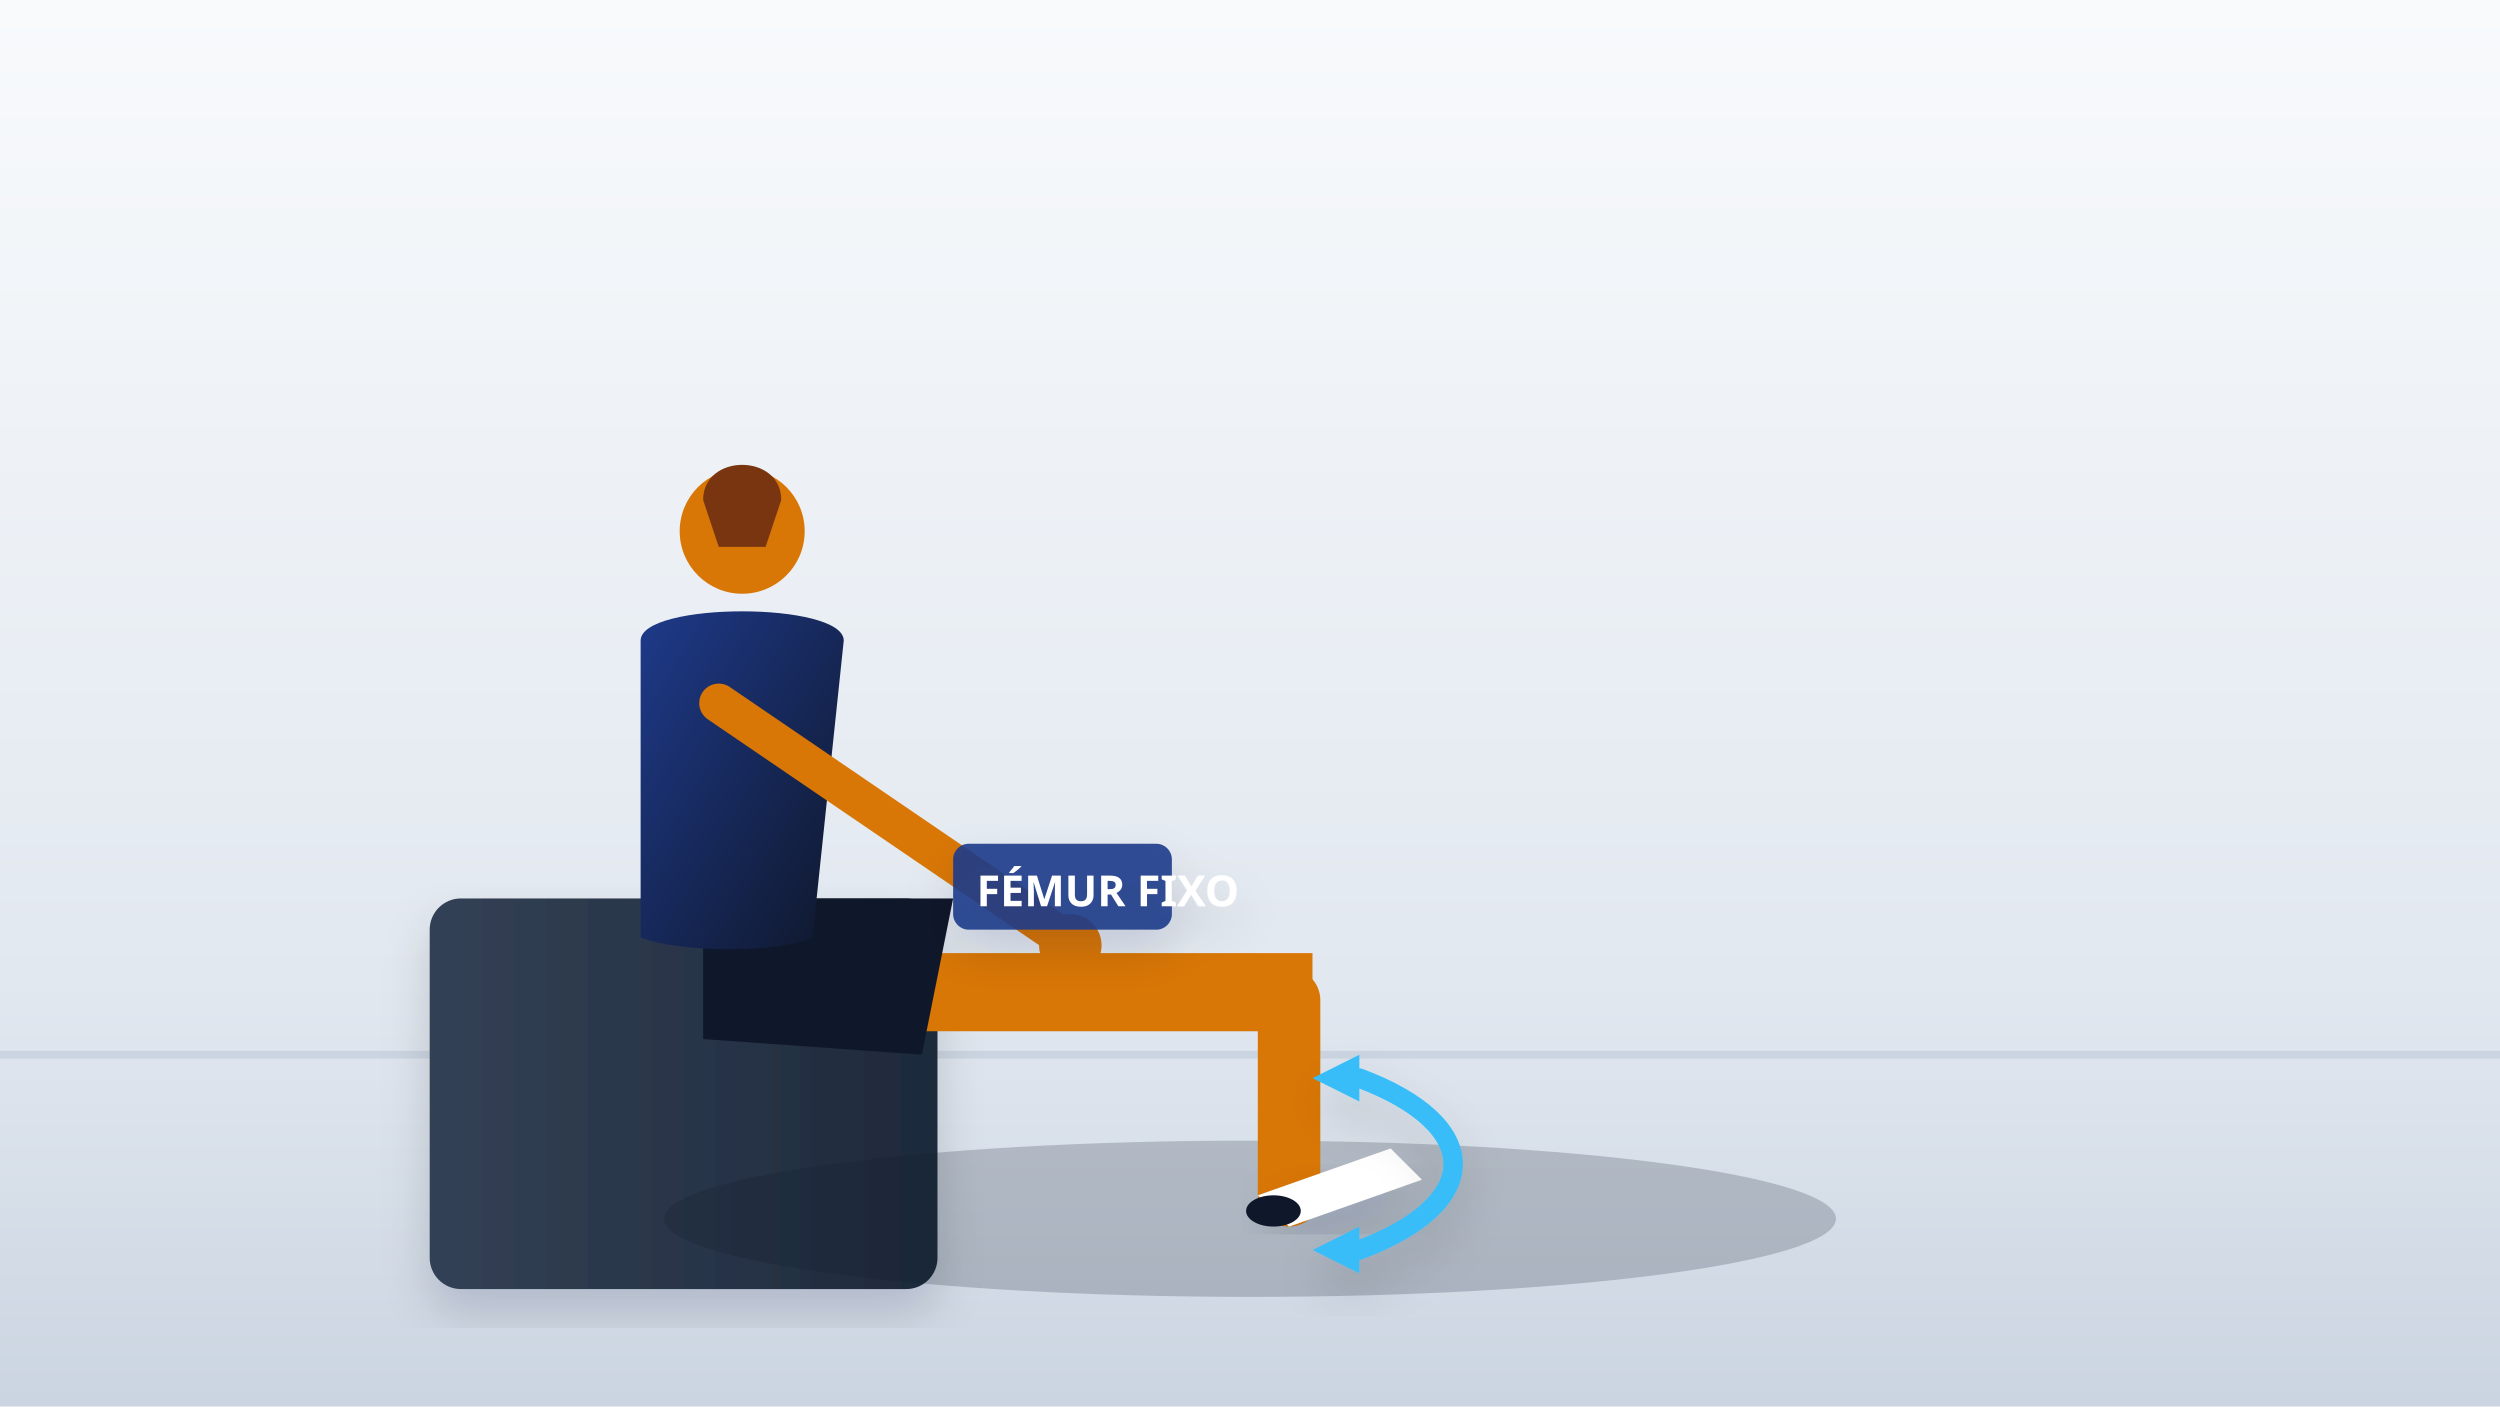
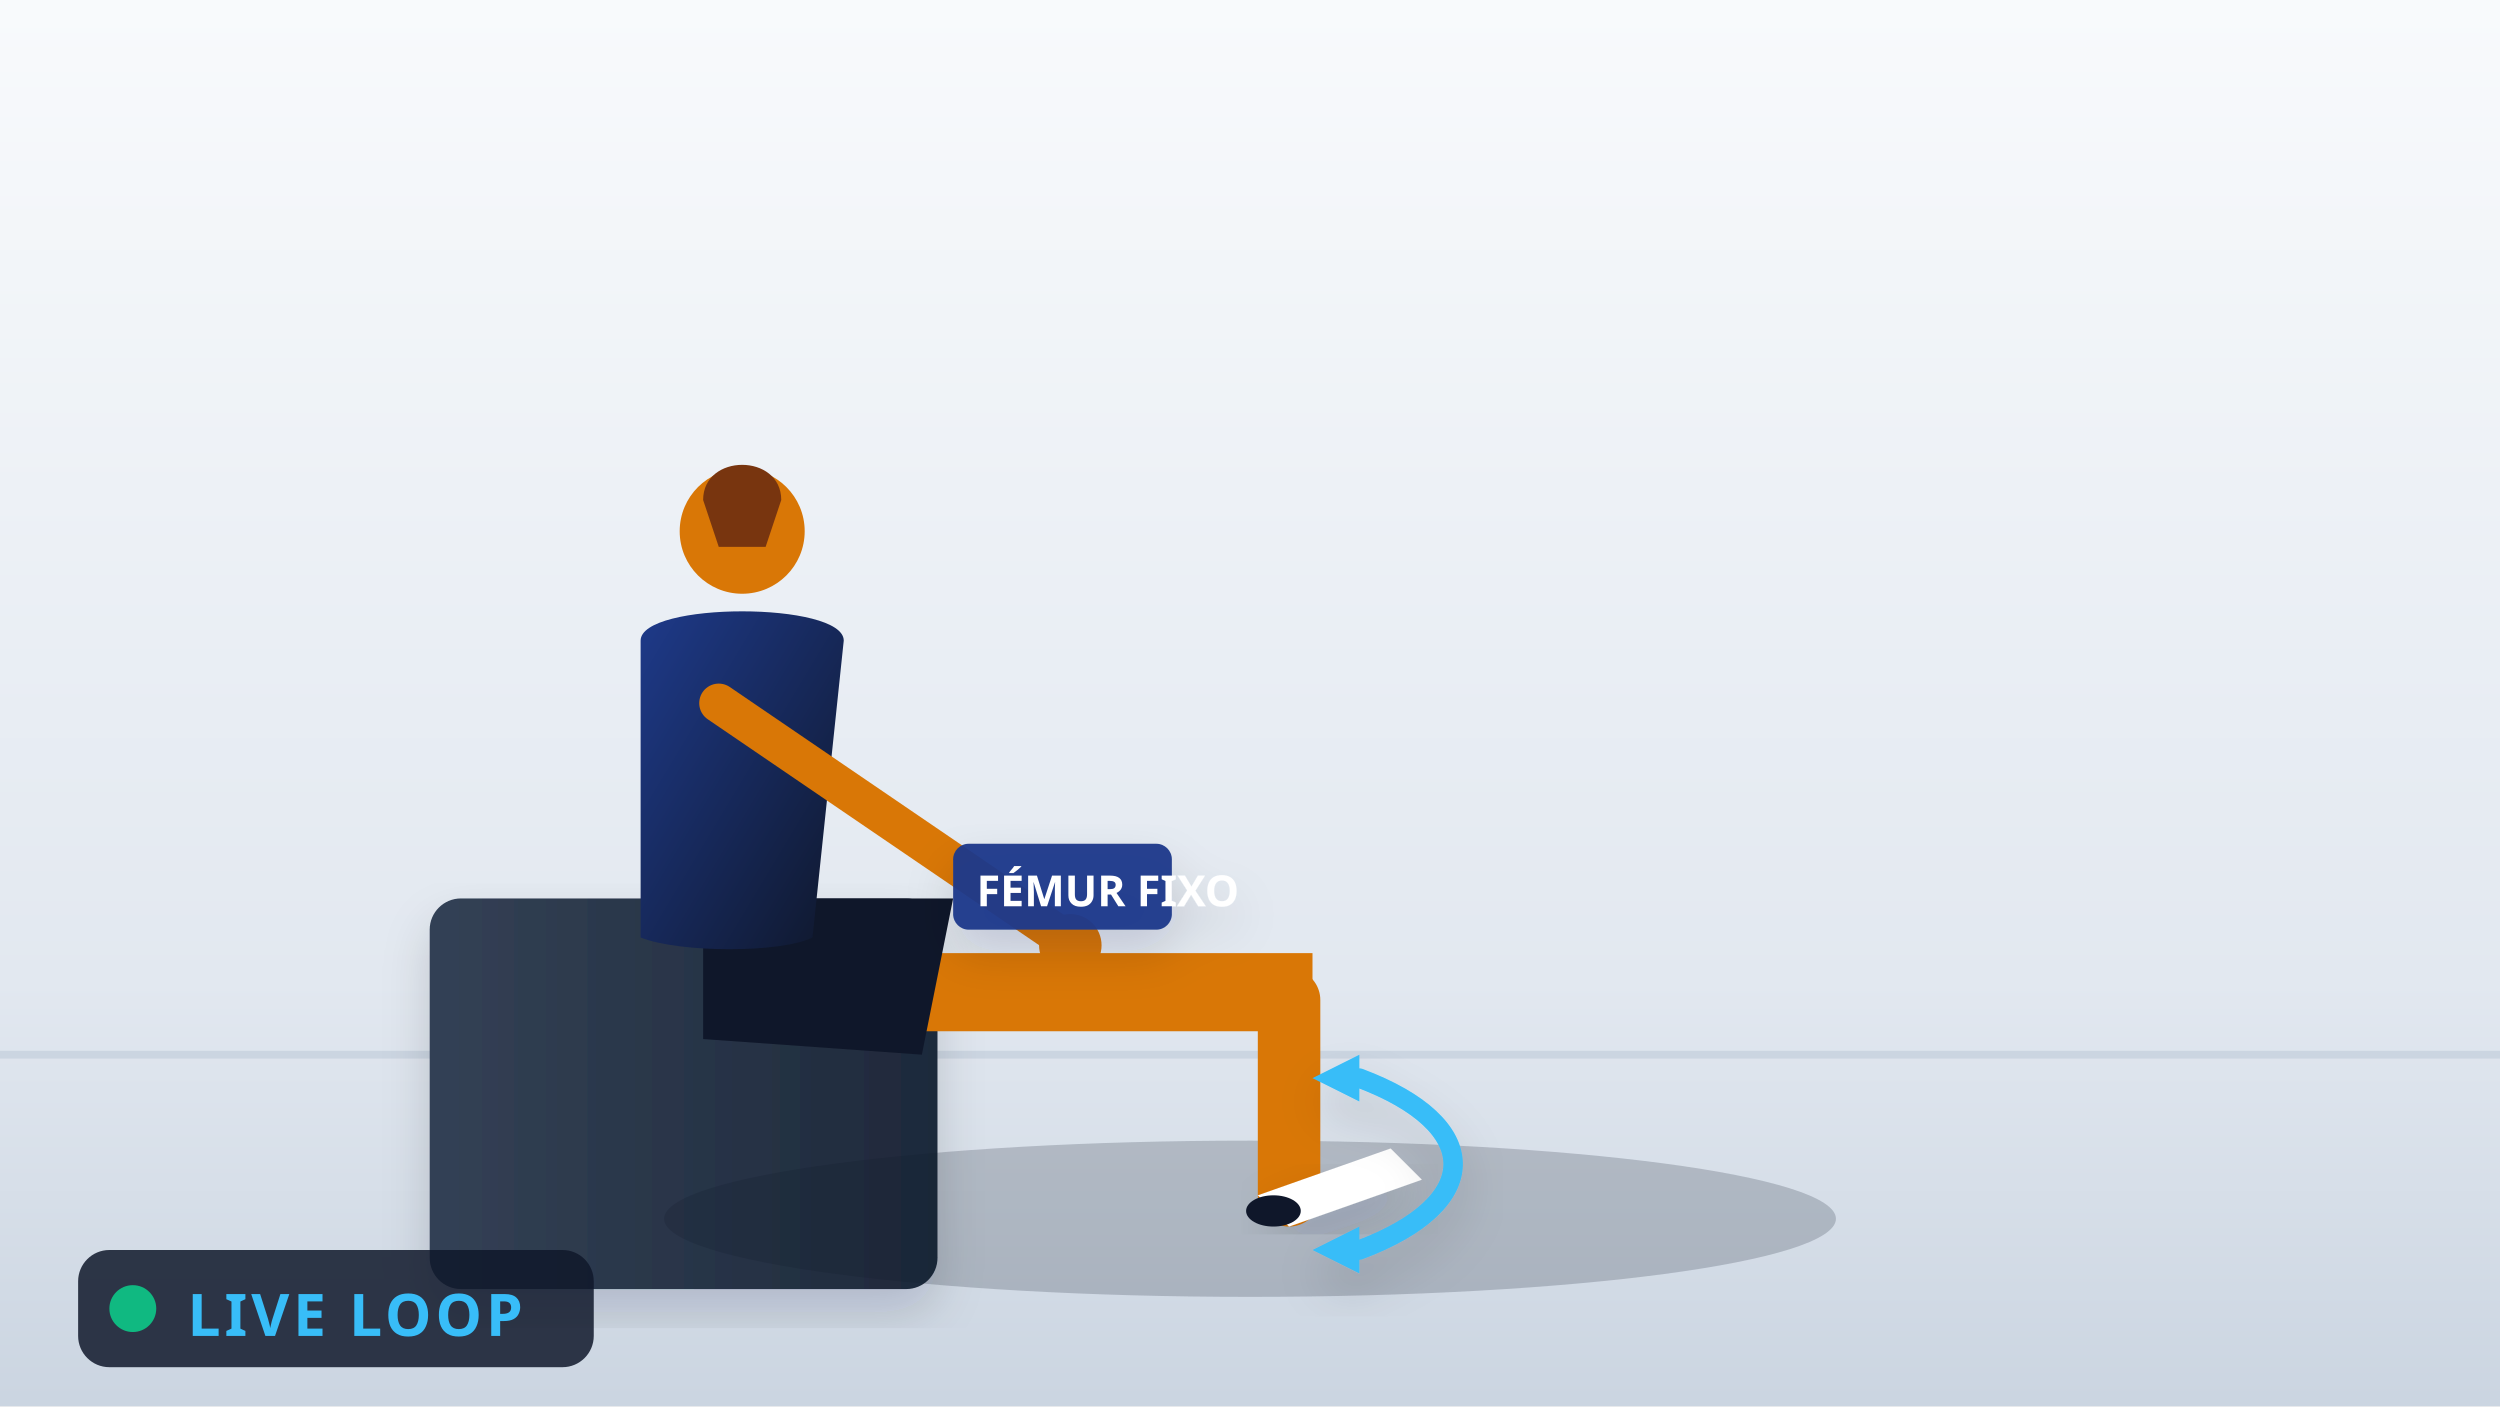
<svg xmlns="http://www.w3.org/2000/svg" viewBox="0 0 320 180" width="100%" height="100%" preserveAspectRatio="xMidYMid meet">
  <defs>
    <linearGradient id="gymFloor" x1="0" y1="0" x2="0" y2="1">
      <stop offset="0%" stop-color="#f8fafc" />
      <stop offset="70%" stop-color="#e2e8f0" />
      <stop offset="100%" stop-color="#cbd5e1" />
    </linearGradient>
    <linearGradient id="boxGrad" x1="0" y1="0" x2="1" y2="0">
      <stop offset="0%" stop-color="#334155" />
      <stop offset="100%" stop-color="#1e293b" />
    </linearGradient>
    <linearGradient id="kitGrad" x1="0" y1="0" x2="1" y2="1">
      <stop offset="0%" stop-color="#1e3a8a" />
      <stop offset="100%" stop-color="#0f172a" />
    </linearGradient>
    <filter id="dropShadow" x="-10%" y="-10%" width="120%" height="120%">
      <feDropShadow dx="0" dy="3" stdDeviation="3" flood-color="#0f172a" flood-opacity="0.15" />
    </filter>
  </defs>
  <rect width="320" height="180" fill="url(#gymFloor)" />
  <line x1="0" y1="135" x2="320" y2="135" stroke="#cbd5e1" stroke-width="1" />
  <rect x="55" y="115" width="65" height="50" rx="4" fill="url(#boxGrad)" filter="url(#dropShadow)" />
  <ellipse cx="160" cy="156" rx="75" ry="10" fill="#0f172a" opacity="0.2" />
  <path d="M105,122 L168,122 L168,132 L105,132 Z" fill="#d97706" />
  <path d="M90,115 L122,115 L118,135 L90,133 Z" fill="#0f172a" />
  <path d="M82,82 C82,77 108,77 108,82 L104,120 C100,122 87,122 82,120 Z" fill="url(#kitGrad)" />
+   <circle cx="95" cy="68" r="8" fill="#d97706" />
+   <path d="M90,64 C90,58 100,58 100,64 L98,70 L92,70 Z" fill="#78350f" />
  <path d="M92,90 L136,120" stroke="#d97706" stroke-width="5" stroke-linecap="round" />
  <circle cx="137" cy="121" r="4" fill="#d97706" />
-   <path d="M165,128 L165,153" stroke="#d97706" stroke-width="8" stroke-linecap="round" />
-   <path d="M161,153 L178,147 L182,151 L165,157 Z" fill="#ffffff" filter="url(#dropShadow)" />
-   <ellipse cx="163" cy="155" rx="3.5" ry="2" fill="#0f172a" />
-   <circle cx="95" cy="68" r="8" fill="#d97706" />
-   <path d="M90,64 C90,58 100,58 100,64 L98,70 L92,70 Z" fill="#78350f" />
+   <g>
+     <animateTransform attributeName="transform" type="rotate" values="0 163 155; 16 163 155; -14 163 155; 0 163 155" dur="2.4s" repeatCount="indefinite" />
+     <path d="M165,128 L165,153" stroke="#d97706" stroke-width="8" stroke-linecap="round" />
+     <path d="M161,153 L178,147 L182,151 L165,157 Z" fill="#ffffff" filter="url(#dropShadow)" />
+     <ellipse cx="163" cy="155" rx="3.5" ry="2" fill="#0f172a" />
+   </g>
  <g filter="url(#dropShadow)">
-     <rect x="122" y="108" width="28" height="11" rx="2" fill="#1e3a8a" opacity="0.9" />
+     <rect x="122" y="108" width="28" height="11" rx="2" fill="#1e3a8a" opacity="0.95" />
    <text x="125" y="116" fill="#ffffff" font-family="system-ui, sans-serif" font-size="5.5" font-weight="bold">FÉMUR FIXO</text>
-     <path d="M174,138 C190,144 190,154 174,160" stroke="#38bdf8" stroke-width="2.5" stroke-linecap="round" fill="none" />
+     <path d="M174,138 C190,144 190,154 174,160" stroke="#38bdf8" stroke-width="2.5" stroke-linecap="round" fill="none">
+       <animate attributeName="opacity" values="0.4; 1; 0.4" dur="2.4s" repeatCount="indefinite" />
+     </path>
    <polygon points="174,135 168,138 174,141" fill="#38bdf8" />
    <polygon points="174,157 168,160 174,163" fill="#38bdf8" />
  </g>
+   <g transform="translate(10, 160)">
+     <rect width="66" height="15" rx="4" fill="#0f172a" opacity="0.85" />
+     <circle cx="7" cy="7.5" r="3" fill="#10b981">
+       <animate attributeName="opacity" values="1; 0.3; 1" dur="1.2s" repeatCount="indefinite" />
+     </circle>
+     <text x="14" y="11" fill="#38bdf8" font-family="system-ui, sans-serif" font-size="7.5" font-weight="900" letter-spacing="0.5">LIVE LOOP</text>
+   </g>
</svg>
